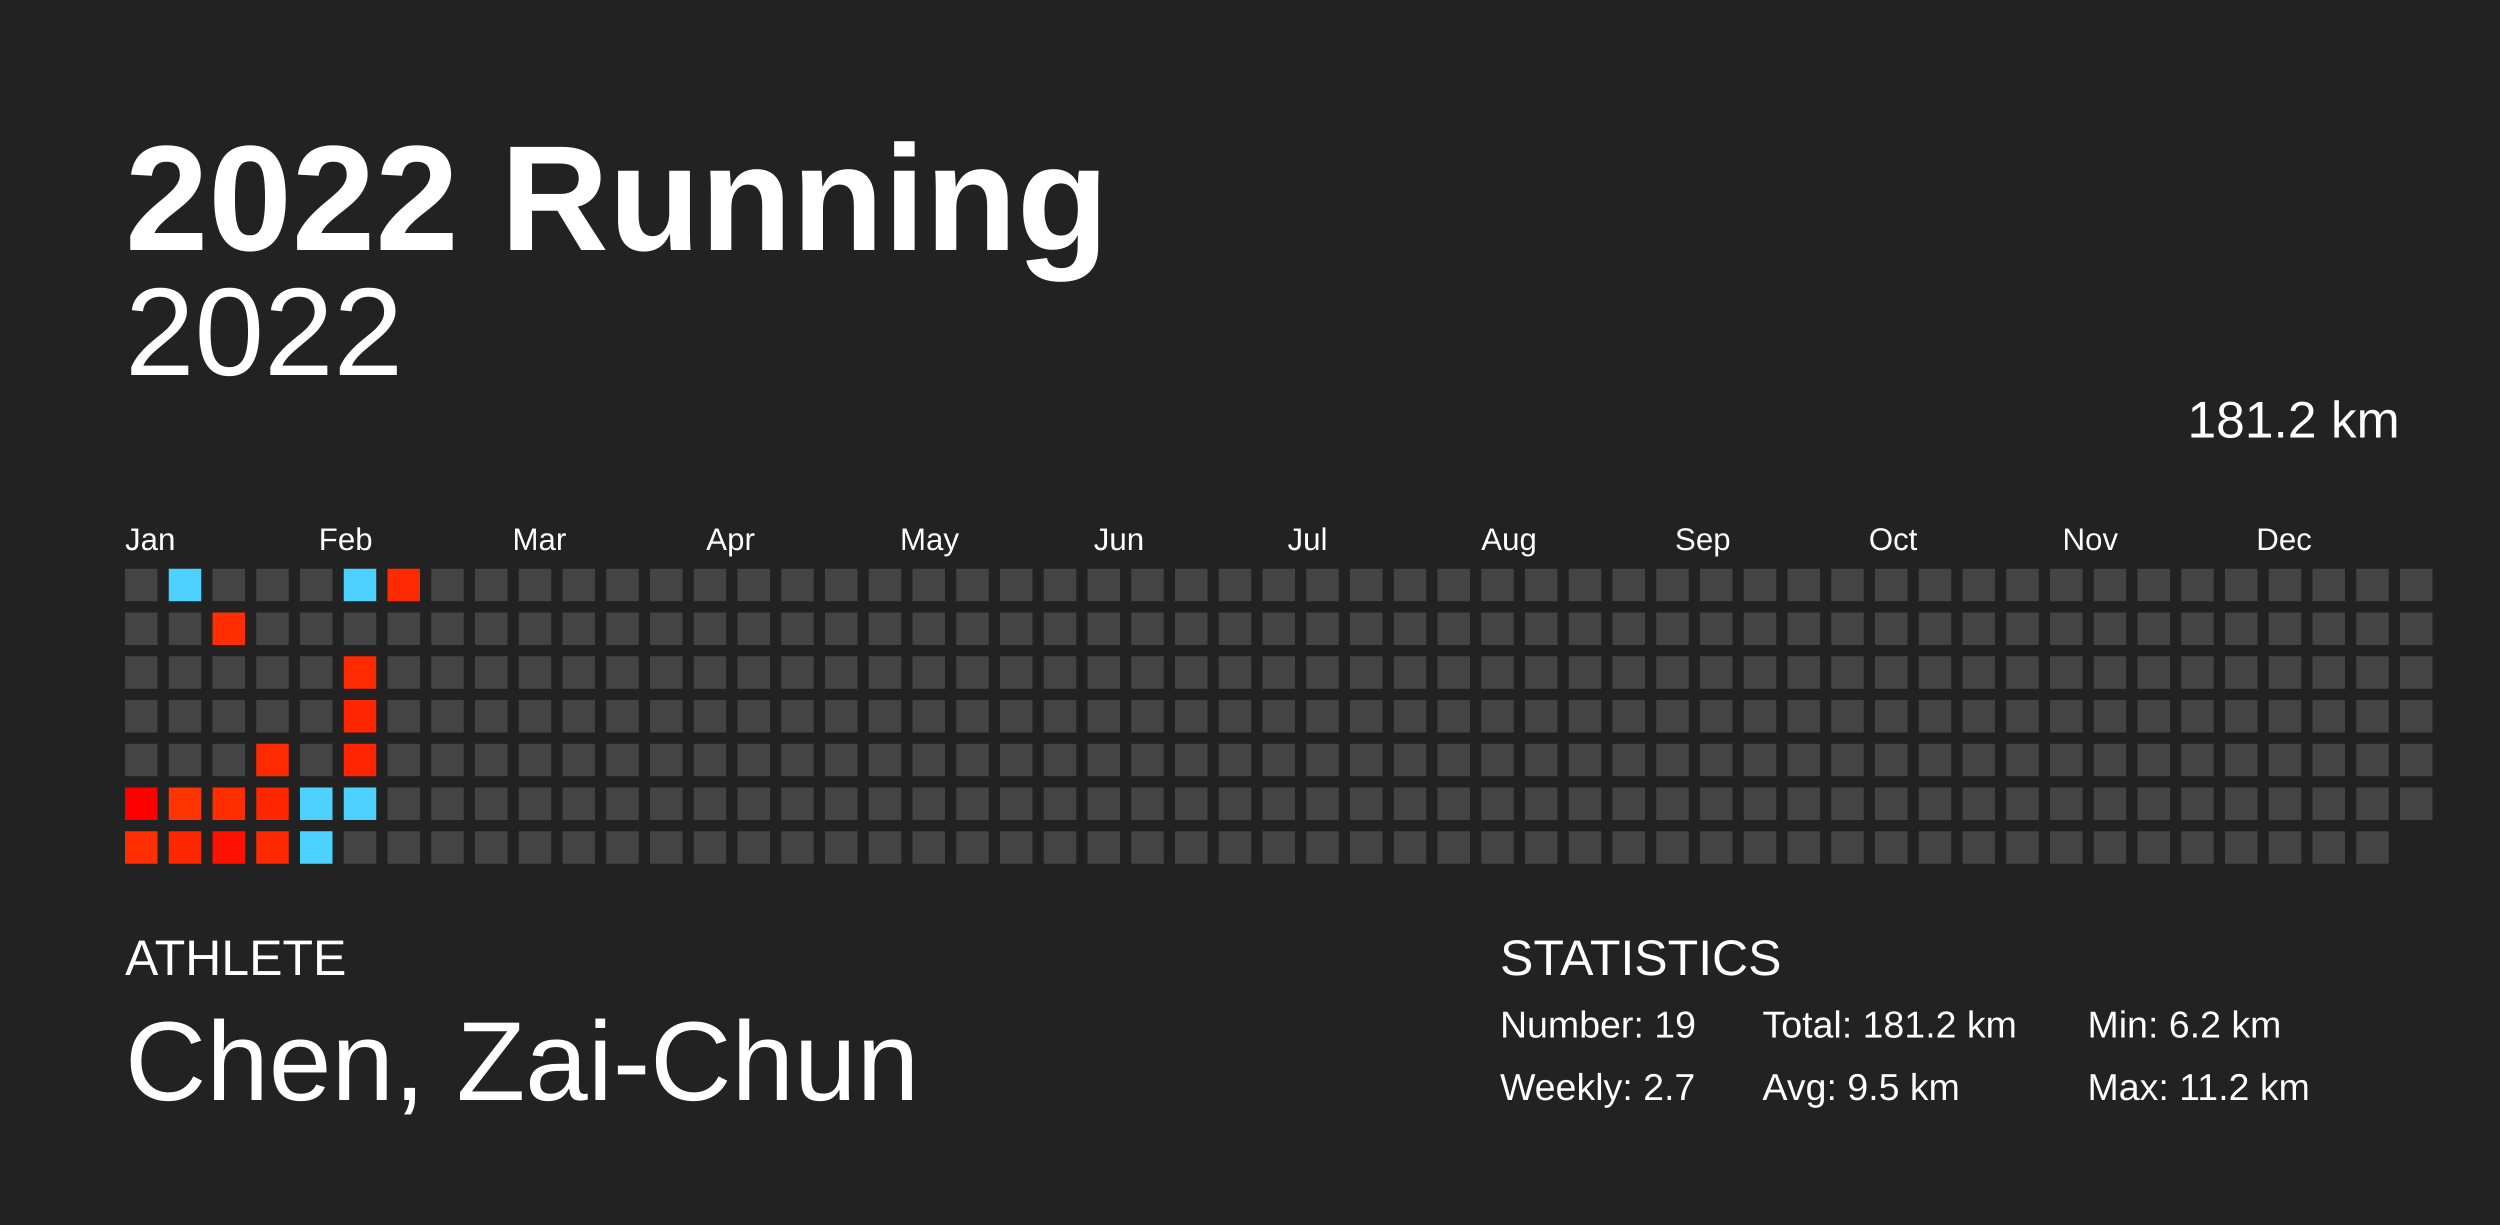
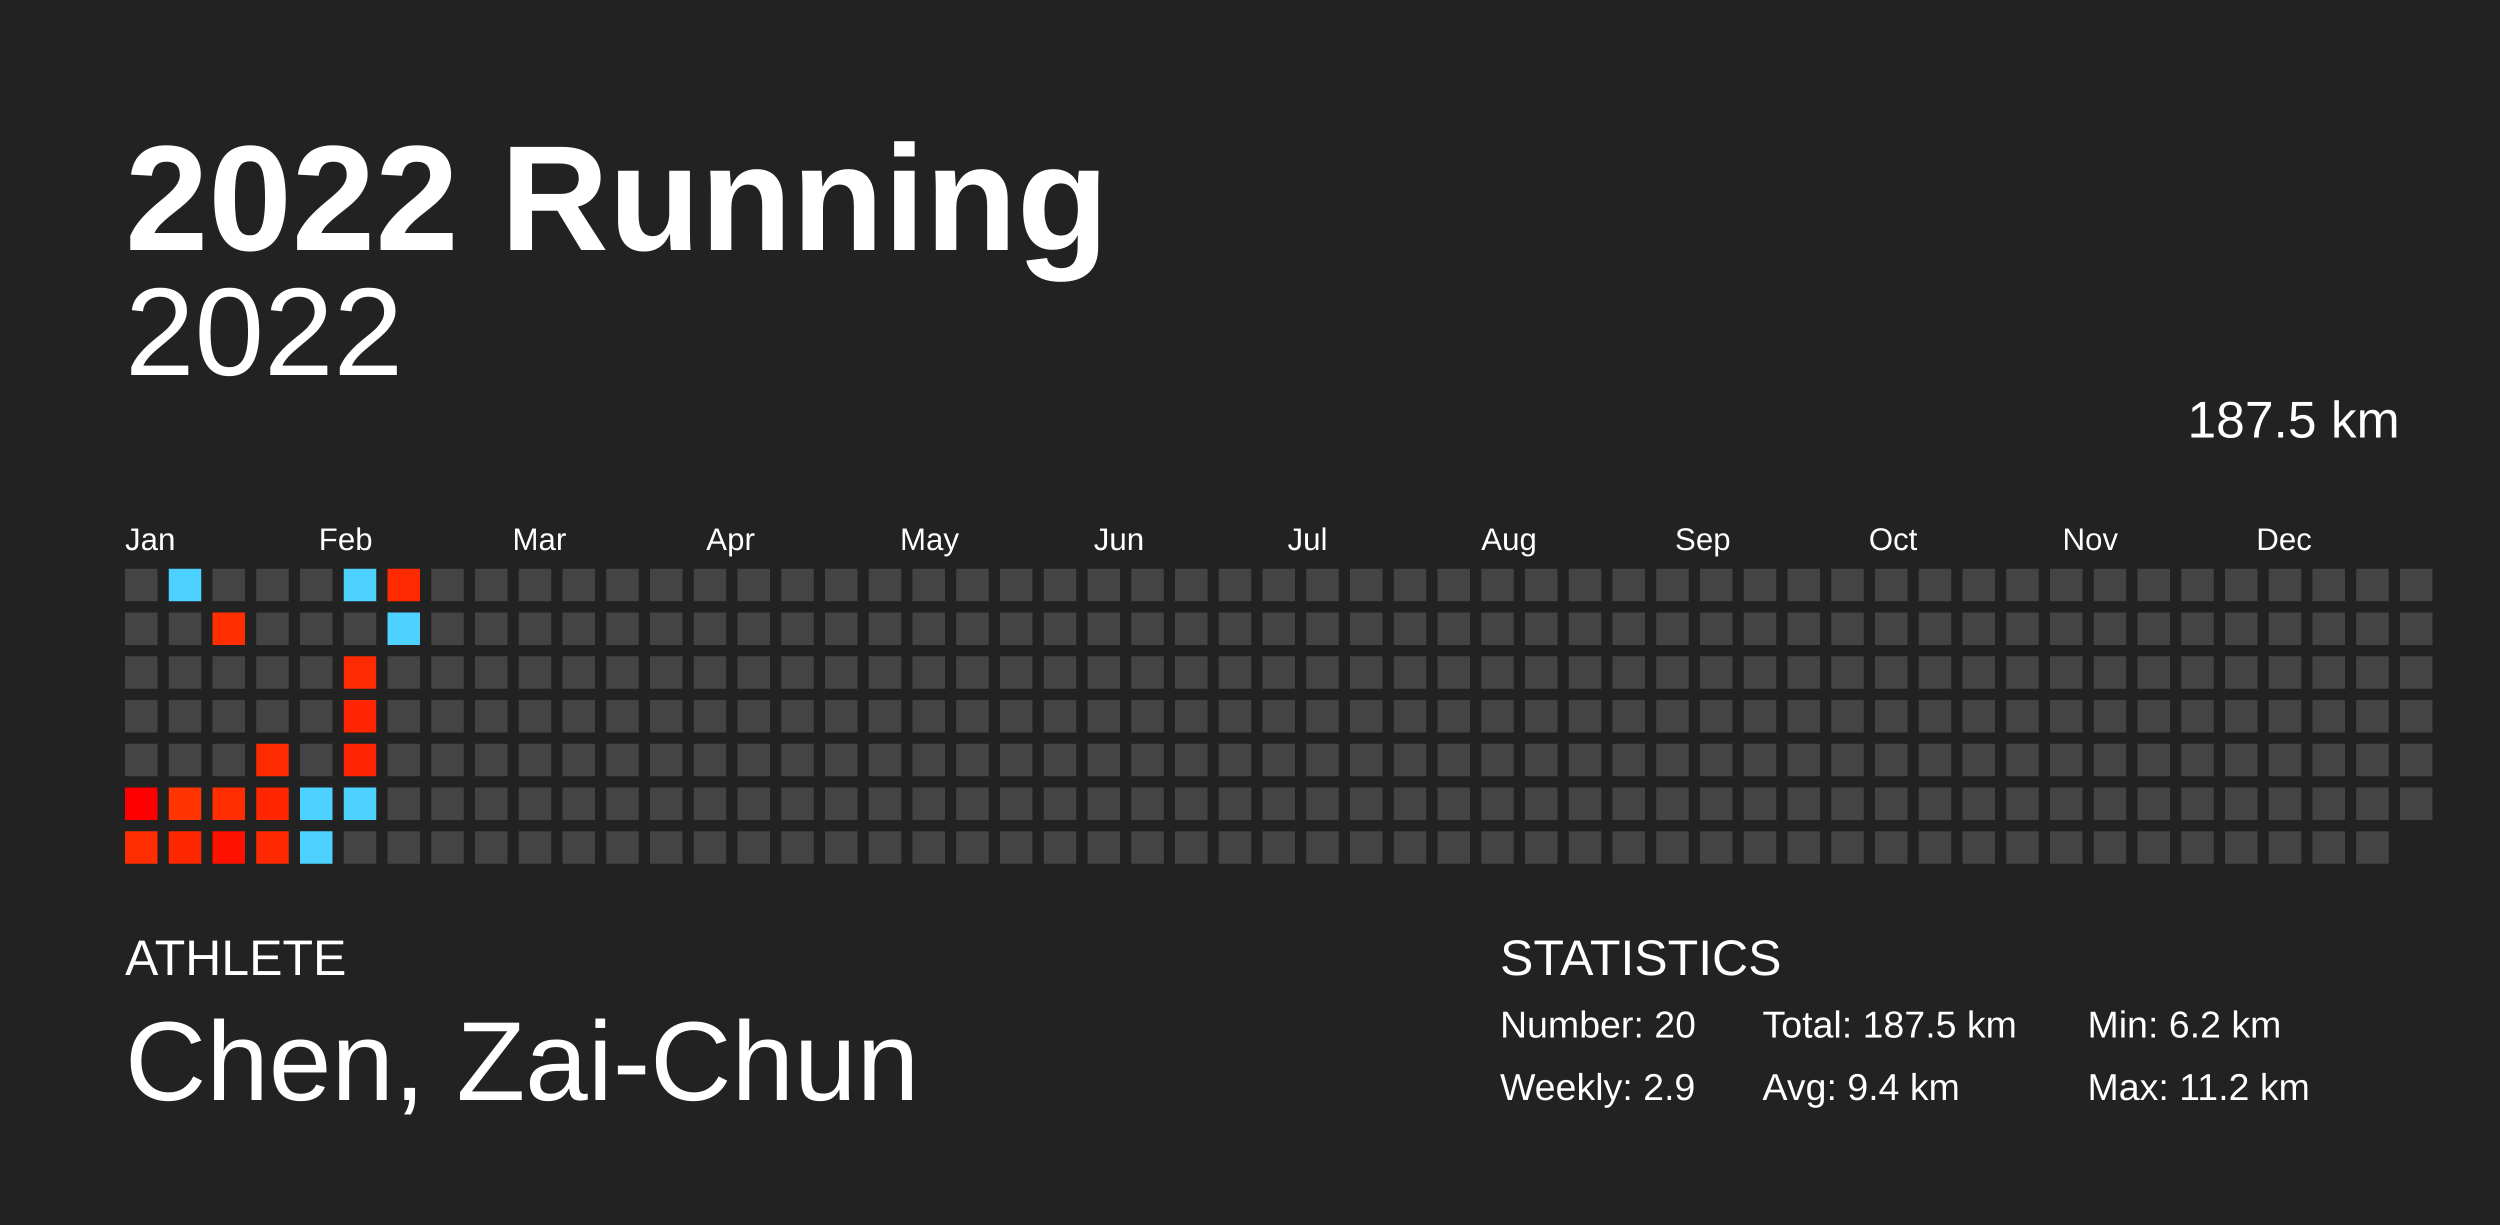
<svg xmlns="http://www.w3.org/2000/svg" baseProfile="full" height="98mm" version="1.1" viewBox="0,0,200,98" width="200mm">
  <defs />
  <rect fill="#222222" height="98" width="200" x="0" y="0" />
  <text fill="#FFFFFF" style="font-size:12px; font-family:Arial; font-weight:bold;" x="10" y="20">2022 Running</text>
  <text fill="#FFFFFF" style="font-size:4px; font-family:Arial" x="10" y="78">ATHLETE</text>
  <text fill="#FFFFFF" style="font-size:9px; font-family:Arial" x="10" y="88">Chen, Zai-Chun</text>
  <text fill="#FFFFFF" style="font-size:4px; font-family:Arial" x="120" y="78">STATISTICS</text>
-   <text fill="#FFFFFF" style="font-size:3px; font-family:Arial" x="120" y="83">Number: 19</text>
-   <text fill="#FFFFFF" style="font-size:3px; font-family:Arial" x="120" y="88">Weekly: 2.7</text>
-   <text fill="#FFFFFF" style="font-size:3px; font-family:Arial" x="141" y="83">Total: 181.2 km</text>
-   <text fill="#FFFFFF" style="font-size:3px; font-family:Arial" x="141" y="88">Avg: 9.5 km</text>
+   <text fill="#FFFFFF" style="font-size:3px; font-family:Arial" x="120" y="83">Number: 20</text>
+   <text fill="#FFFFFF" style="font-size:3px; font-family:Arial" x="120" y="88">Weekly: 2.9</text>
+   <text fill="#FFFFFF" style="font-size:3px; font-family:Arial" x="141" y="83">Total: 187.5 km</text>
+   <text fill="#FFFFFF" style="font-size:3px; font-family:Arial" x="141" y="88">Avg: 9.4 km</text>
  <text fill="#FFFFFF" style="font-size:3px; font-family:Arial" x="167" y="83">Min: 6.2 km</text>
  <text fill="#FFFFFF" style="font-size:3px; font-family:Arial" x="167" y="88">Max: 11.2 km</text>
  <text alignment-baseline="hanging" fill="#FFFFFF" style="font-size:10.0px; font-family:Arial;" x="10" y="30">2022</text>
-   <text alignment-baseline="hanging" fill="#FFFFFF" style="font-size:4.125px; font-family:Arial;" x="175" y="35">181.2 km</text>
+   <text alignment-baseline="hanging" fill="#FFFFFF" style="font-size:4.125px; font-family:Arial;" x="175" y="35">187.5 km</text>
  <text fill="#FFFFFF" style="font-size:2.5px; font-family:Arial" x="10.0" y="44">Jan</text>
  <text fill="#FFFFFF" style="font-size:2.5px; font-family:Arial" x="25.5" y="44">Feb</text>
  <text fill="#FFFFFF" style="font-size:2.5px; font-family:Arial" x="41.0" y="44">Mar</text>
  <text fill="#FFFFFF" style="font-size:2.5px; font-family:Arial" x="56.5" y="44">Apr</text>
  <text fill="#FFFFFF" style="font-size:2.5px; font-family:Arial" x="72.0" y="44">May</text>
  <text fill="#FFFFFF" style="font-size:2.5px; font-family:Arial" x="87.5" y="44">Jun</text>
  <text fill="#FFFFFF" style="font-size:2.5px; font-family:Arial" x="103.0" y="44">Jul</text>
  <text fill="#FFFFFF" style="font-size:2.5px; font-family:Arial" x="118.5" y="44">Aug</text>
  <text fill="#FFFFFF" style="font-size:2.5px; font-family:Arial" x="134.0" y="44">Sep</text>
  <text fill="#FFFFFF" style="font-size:2.5px; font-family:Arial" x="149.5" y="44">Oct</text>
  <text fill="#FFFFFF" style="font-size:2.5px; font-family:Arial" x="165.0" y="44">Nov</text>
  <text fill="#FFFFFF" style="font-size:2.5px; font-family:Arial" x="180.5" y="44">Dec</text>
  <rect fill="#444444" height="2.6" width="2.6" x="10.0" y="45.5" />
  <rect fill="#444444" height="2.6" width="2.6" x="10.0" y="49.0" />
  <rect fill="#444444" height="2.6" width="2.6" x="10.0" y="52.5" />
  <rect fill="#444444" height="2.6" width="2.6" x="10.0" y="56.0" />
  <rect fill="#444444" height="2.6" width="2.6" x="10.0" y="59.5" />
  <rect fill="#ff0000" height="2.6" width="2.6" x="10.0" y="63.0" />
  <rect fill="#ff2e00" height="2.6" width="2.6" x="10.0" y="66.5" />
  <rect fill="#4dd2ff" height="2.6" width="2.6" x="13.5" y="45.5" />
  <rect fill="#444444" height="2.6" width="2.6" x="13.5" y="49.0" />
  <rect fill="#444444" height="2.6" width="2.6" x="13.5" y="52.5" />
  <rect fill="#444444" height="2.6" width="2.6" x="13.5" y="56.0" />
  <rect fill="#444444" height="2.6" width="2.6" x="13.5" y="59.5" />
  <rect fill="#ff3400" height="2.6" width="2.6" x="13.5" y="63.0" />
  <rect fill="#ff2700" height="2.6" width="2.6" x="13.5" y="66.5" />
  <rect fill="#444444" height="2.6" width="2.6" x="17.0" y="45.5" />
  <rect fill="#ff2d00" height="2.6" width="2.6" x="17.0" y="49.0" />
  <rect fill="#444444" height="2.6" width="2.6" x="17.0" y="52.5" />
  <rect fill="#444444" height="2.6" width="2.6" x="17.0" y="56.0" />
  <rect fill="#444444" height="2.6" width="2.6" x="17.0" y="59.5" />
  <rect fill="#ff2d00" height="2.6" width="2.6" x="17.0" y="63.0" />
  <rect fill="#ff1100" height="2.6" width="2.6" x="17.0" y="66.5" />
  <rect fill="#444444" height="2.6" width="2.6" x="20.5" y="45.5" />
  <rect fill="#444444" height="2.6" width="2.6" x="20.5" y="49.0" />
  <rect fill="#444444" height="2.6" width="2.6" x="20.5" y="52.5" />
  <rect fill="#444444" height="2.6" width="2.6" x="20.5" y="56.0" />
  <rect fill="#ff2b00" height="2.6" width="2.6" x="20.5" y="59.5" />
  <rect fill="#ff2600" height="2.6" width="2.6" x="20.5" y="63.0" />
  <rect fill="#ff2800" height="2.6" width="2.6" x="20.5" y="66.5" />
  <rect fill="#444444" height="2.6" width="2.6" x="24.0" y="45.5" />
  <rect fill="#444444" height="2.6" width="2.6" x="24.0" y="49.0" />
  <rect fill="#444444" height="2.6" width="2.6" x="24.0" y="52.5" />
  <rect fill="#444444" height="2.6" width="2.6" x="24.0" y="56.0" />
  <rect fill="#444444" height="2.6" width="2.6" x="24.0" y="59.5" />
  <rect fill="#4dd2ff" height="2.6" width="2.6" x="24.0" y="63.0" />
  <rect fill="#4dd2ff" height="2.6" width="2.6" x="24.0" y="66.5" />
  <rect fill="#4dd2ff" height="2.6" width="2.6" x="27.5" y="45.5" />
  <rect fill="#444444" height="2.6" width="2.6" x="27.5" y="49.0" />
  <rect fill="#ff2b00" height="2.6" width="2.6" x="27.5" y="52.5" />
  <rect fill="#ff2500" height="2.6" width="2.6" x="27.5" y="56.0" />
  <rect fill="#ff2500" height="2.6" width="2.6" x="27.5" y="59.5" />
  <rect fill="#4dd2ff" height="2.6" width="2.6" x="27.5" y="63.0" />
  <rect fill="#444444" height="2.6" width="2.6" x="27.5" y="66.5" />
  <rect fill="#ff2a00" height="2.6" width="2.6" x="31.0" y="45.5" />
-   <rect fill="#444444" height="2.6" width="2.6" x="31.0" y="49.0" />
+   <rect fill="#4dd2ff" height="2.6" width="2.6" x="31.0" y="49.0" />
  <rect fill="#444444" height="2.6" width="2.6" x="31.0" y="52.5" />
  <rect fill="#444444" height="2.6" width="2.6" x="31.0" y="56.0" />
  <rect fill="#444444" height="2.6" width="2.6" x="31.0" y="59.5" />
  <rect fill="#444444" height="2.6" width="2.6" x="31.0" y="63.0" />
  <rect fill="#444444" height="2.6" width="2.6" x="31.0" y="66.5" />
  <rect fill="#444444" height="2.6" width="2.6" x="34.5" y="45.5" />
  <rect fill="#444444" height="2.6" width="2.6" x="34.5" y="49.0" />
  <rect fill="#444444" height="2.6" width="2.6" x="34.5" y="52.5" />
  <rect fill="#444444" height="2.6" width="2.6" x="34.5" y="56.0" />
  <rect fill="#444444" height="2.6" width="2.6" x="34.5" y="59.5" />
  <rect fill="#444444" height="2.6" width="2.6" x="34.5" y="63.0" />
  <rect fill="#444444" height="2.6" width="2.6" x="34.5" y="66.5" />
  <rect fill="#444444" height="2.6" width="2.6" x="38.0" y="45.5" />
  <rect fill="#444444" height="2.6" width="2.6" x="38.0" y="49.0" />
  <rect fill="#444444" height="2.6" width="2.6" x="38.0" y="52.5" />
  <rect fill="#444444" height="2.6" width="2.6" x="38.0" y="56.0" />
  <rect fill="#444444" height="2.6" width="2.6" x="38.0" y="59.5" />
  <rect fill="#444444" height="2.6" width="2.6" x="38.0" y="63.0" />
  <rect fill="#444444" height="2.6" width="2.6" x="38.0" y="66.5" />
  <rect fill="#444444" height="2.6" width="2.6" x="41.5" y="45.5" />
  <rect fill="#444444" height="2.6" width="2.6" x="41.5" y="49.0" />
  <rect fill="#444444" height="2.6" width="2.6" x="41.5" y="52.5" />
  <rect fill="#444444" height="2.6" width="2.6" x="41.5" y="56.0" />
  <rect fill="#444444" height="2.6" width="2.6" x="41.5" y="59.5" />
  <rect fill="#444444" height="2.6" width="2.6" x="41.5" y="63.0" />
  <rect fill="#444444" height="2.6" width="2.6" x="41.5" y="66.5" />
  <rect fill="#444444" height="2.6" width="2.6" x="45.0" y="45.5" />
  <rect fill="#444444" height="2.6" width="2.6" x="45.0" y="49.0" />
  <rect fill="#444444" height="2.6" width="2.6" x="45.0" y="52.5" />
  <rect fill="#444444" height="2.6" width="2.6" x="45.0" y="56.0" />
  <rect fill="#444444" height="2.6" width="2.6" x="45.0" y="59.5" />
  <rect fill="#444444" height="2.6" width="2.6" x="45.0" y="63.0" />
  <rect fill="#444444" height="2.6" width="2.6" x="45.0" y="66.5" />
  <rect fill="#444444" height="2.6" width="2.6" x="48.5" y="45.5" />
  <rect fill="#444444" height="2.6" width="2.6" x="48.5" y="49.0" />
  <rect fill="#444444" height="2.6" width="2.6" x="48.5" y="52.5" />
  <rect fill="#444444" height="2.6" width="2.6" x="48.5" y="56.0" />
  <rect fill="#444444" height="2.6" width="2.6" x="48.5" y="59.5" />
  <rect fill="#444444" height="2.6" width="2.6" x="48.5" y="63.0" />
  <rect fill="#444444" height="2.6" width="2.6" x="48.5" y="66.5" />
  <rect fill="#444444" height="2.6" width="2.6" x="52.0" y="45.5" />
  <rect fill="#444444" height="2.6" width="2.6" x="52.0" y="49.0" />
  <rect fill="#444444" height="2.6" width="2.6" x="52.0" y="52.5" />
  <rect fill="#444444" height="2.6" width="2.6" x="52.0" y="56.0" />
  <rect fill="#444444" height="2.6" width="2.6" x="52.0" y="59.5" />
  <rect fill="#444444" height="2.6" width="2.6" x="52.0" y="63.0" />
  <rect fill="#444444" height="2.6" width="2.6" x="52.0" y="66.5" />
  <rect fill="#444444" height="2.6" width="2.6" x="55.5" y="45.5" />
  <rect fill="#444444" height="2.6" width="2.6" x="55.5" y="49.0" />
  <rect fill="#444444" height="2.6" width="2.6" x="55.5" y="52.5" />
  <rect fill="#444444" height="2.6" width="2.6" x="55.5" y="56.0" />
  <rect fill="#444444" height="2.6" width="2.6" x="55.5" y="59.5" />
  <rect fill="#444444" height="2.6" width="2.6" x="55.5" y="63.0" />
  <rect fill="#444444" height="2.6" width="2.6" x="55.5" y="66.5" />
  <rect fill="#444444" height="2.6" width="2.6" x="59.0" y="45.5" />
  <rect fill="#444444" height="2.6" width="2.6" x="59.0" y="49.0" />
  <rect fill="#444444" height="2.6" width="2.6" x="59.0" y="52.5" />
  <rect fill="#444444" height="2.6" width="2.6" x="59.0" y="56.0" />
  <rect fill="#444444" height="2.6" width="2.6" x="59.0" y="59.5" />
  <rect fill="#444444" height="2.6" width="2.6" x="59.0" y="63.0" />
  <rect fill="#444444" height="2.6" width="2.6" x="59.0" y="66.5" />
  <rect fill="#444444" height="2.6" width="2.6" x="62.5" y="45.5" />
  <rect fill="#444444" height="2.6" width="2.6" x="62.5" y="49.0" />
  <rect fill="#444444" height="2.6" width="2.6" x="62.5" y="52.5" />
  <rect fill="#444444" height="2.6" width="2.6" x="62.5" y="56.0" />
  <rect fill="#444444" height="2.6" width="2.6" x="62.5" y="59.5" />
  <rect fill="#444444" height="2.6" width="2.6" x="62.5" y="63.0" />
  <rect fill="#444444" height="2.6" width="2.6" x="62.5" y="66.5" />
  <rect fill="#444444" height="2.6" width="2.6" x="66.0" y="45.5" />
  <rect fill="#444444" height="2.6" width="2.6" x="66.0" y="49.0" />
  <rect fill="#444444" height="2.6" width="2.6" x="66.0" y="52.5" />
  <rect fill="#444444" height="2.6" width="2.6" x="66.0" y="56.0" />
  <rect fill="#444444" height="2.6" width="2.6" x="66.0" y="59.5" />
  <rect fill="#444444" height="2.6" width="2.6" x="66.0" y="63.0" />
  <rect fill="#444444" height="2.6" width="2.6" x="66.0" y="66.5" />
  <rect fill="#444444" height="2.6" width="2.6" x="69.5" y="45.5" />
  <rect fill="#444444" height="2.6" width="2.6" x="69.5" y="49.0" />
  <rect fill="#444444" height="2.6" width="2.6" x="69.5" y="52.5" />
  <rect fill="#444444" height="2.6" width="2.6" x="69.5" y="56.0" />
  <rect fill="#444444" height="2.6" width="2.6" x="69.5" y="59.5" />
  <rect fill="#444444" height="2.6" width="2.6" x="69.5" y="63.0" />
  <rect fill="#444444" height="2.6" width="2.6" x="69.5" y="66.5" />
  <rect fill="#444444" height="2.6" width="2.6" x="73.0" y="45.5" />
  <rect fill="#444444" height="2.6" width="2.6" x="73.0" y="49.0" />
  <rect fill="#444444" height="2.6" width="2.6" x="73.0" y="52.5" />
  <rect fill="#444444" height="2.6" width="2.6" x="73.0" y="56.0" />
  <rect fill="#444444" height="2.6" width="2.6" x="73.0" y="59.5" />
  <rect fill="#444444" height="2.6" width="2.6" x="73.0" y="63.0" />
  <rect fill="#444444" height="2.6" width="2.6" x="73.0" y="66.5" />
  <rect fill="#444444" height="2.6" width="2.6" x="76.5" y="45.5" />
  <rect fill="#444444" height="2.6" width="2.6" x="76.5" y="49.0" />
  <rect fill="#444444" height="2.6" width="2.6" x="76.5" y="52.5" />
  <rect fill="#444444" height="2.6" width="2.6" x="76.5" y="56.0" />
  <rect fill="#444444" height="2.6" width="2.6" x="76.5" y="59.5" />
  <rect fill="#444444" height="2.6" width="2.6" x="76.5" y="63.0" />
  <rect fill="#444444" height="2.6" width="2.6" x="76.5" y="66.5" />
  <rect fill="#444444" height="2.6" width="2.6" x="80.0" y="45.5" />
  <rect fill="#444444" height="2.6" width="2.6" x="80.0" y="49.0" />
  <rect fill="#444444" height="2.6" width="2.6" x="80.0" y="52.5" />
  <rect fill="#444444" height="2.6" width="2.6" x="80.0" y="56.0" />
  <rect fill="#444444" height="2.6" width="2.6" x="80.0" y="59.5" />
  <rect fill="#444444" height="2.6" width="2.6" x="80.0" y="63.0" />
  <rect fill="#444444" height="2.6" width="2.6" x="80.0" y="66.5" />
  <rect fill="#444444" height="2.6" width="2.6" x="83.5" y="45.5" />
  <rect fill="#444444" height="2.6" width="2.6" x="83.5" y="49.0" />
  <rect fill="#444444" height="2.6" width="2.6" x="83.5" y="52.5" />
  <rect fill="#444444" height="2.6" width="2.6" x="83.5" y="56.0" />
  <rect fill="#444444" height="2.6" width="2.6" x="83.5" y="59.5" />
  <rect fill="#444444" height="2.6" width="2.6" x="83.5" y="63.0" />
  <rect fill="#444444" height="2.6" width="2.6" x="83.5" y="66.5" />
  <rect fill="#444444" height="2.6" width="2.6" x="87.0" y="45.5" />
  <rect fill="#444444" height="2.6" width="2.6" x="87.0" y="49.0" />
  <rect fill="#444444" height="2.6" width="2.6" x="87.0" y="52.5" />
  <rect fill="#444444" height="2.6" width="2.6" x="87.0" y="56.0" />
  <rect fill="#444444" height="2.6" width="2.6" x="87.0" y="59.5" />
  <rect fill="#444444" height="2.6" width="2.6" x="87.0" y="63.0" />
  <rect fill="#444444" height="2.6" width="2.6" x="87.0" y="66.5" />
  <rect fill="#444444" height="2.6" width="2.6" x="90.5" y="45.5" />
  <rect fill="#444444" height="2.6" width="2.6" x="90.5" y="49.0" />
  <rect fill="#444444" height="2.6" width="2.6" x="90.5" y="52.5" />
  <rect fill="#444444" height="2.6" width="2.6" x="90.5" y="56.0" />
  <rect fill="#444444" height="2.6" width="2.6" x="90.5" y="59.5" />
  <rect fill="#444444" height="2.6" width="2.6" x="90.5" y="63.0" />
  <rect fill="#444444" height="2.6" width="2.6" x="90.5" y="66.5" />
  <rect fill="#444444" height="2.6" width="2.6" x="94.0" y="45.5" />
  <rect fill="#444444" height="2.6" width="2.6" x="94.0" y="49.0" />
  <rect fill="#444444" height="2.6" width="2.6" x="94.0" y="52.5" />
  <rect fill="#444444" height="2.6" width="2.6" x="94.0" y="56.0" />
  <rect fill="#444444" height="2.6" width="2.6" x="94.0" y="59.5" />
  <rect fill="#444444" height="2.6" width="2.6" x="94.0" y="63.0" />
  <rect fill="#444444" height="2.6" width="2.6" x="94.0" y="66.5" />
  <rect fill="#444444" height="2.6" width="2.6" x="97.5" y="45.5" />
  <rect fill="#444444" height="2.6" width="2.6" x="97.5" y="49.0" />
  <rect fill="#444444" height="2.6" width="2.6" x="97.5" y="52.5" />
  <rect fill="#444444" height="2.6" width="2.6" x="97.5" y="56.0" />
  <rect fill="#444444" height="2.6" width="2.6" x="97.5" y="59.5" />
  <rect fill="#444444" height="2.6" width="2.6" x="97.5" y="63.0" />
  <rect fill="#444444" height="2.6" width="2.6" x="97.5" y="66.5" />
  <rect fill="#444444" height="2.6" width="2.6" x="101.0" y="45.5" />
  <rect fill="#444444" height="2.6" width="2.6" x="101.0" y="49.0" />
  <rect fill="#444444" height="2.6" width="2.6" x="101.0" y="52.5" />
  <rect fill="#444444" height="2.6" width="2.6" x="101.0" y="56.0" />
  <rect fill="#444444" height="2.6" width="2.6" x="101.0" y="59.5" />
  <rect fill="#444444" height="2.6" width="2.6" x="101.0" y="63.0" />
  <rect fill="#444444" height="2.6" width="2.6" x="101.0" y="66.5" />
  <rect fill="#444444" height="2.6" width="2.6" x="104.5" y="45.5" />
  <rect fill="#444444" height="2.6" width="2.6" x="104.5" y="49.0" />
  <rect fill="#444444" height="2.6" width="2.6" x="104.5" y="52.5" />
  <rect fill="#444444" height="2.6" width="2.6" x="104.5" y="56.0" />
  <rect fill="#444444" height="2.6" width="2.6" x="104.5" y="59.5" />
  <rect fill="#444444" height="2.6" width="2.6" x="104.5" y="63.0" />
  <rect fill="#444444" height="2.6" width="2.6" x="104.5" y="66.5" />
  <rect fill="#444444" height="2.6" width="2.6" x="108.0" y="45.5" />
  <rect fill="#444444" height="2.6" width="2.6" x="108.0" y="49.0" />
  <rect fill="#444444" height="2.6" width="2.6" x="108.0" y="52.5" />
  <rect fill="#444444" height="2.6" width="2.6" x="108.0" y="56.0" />
  <rect fill="#444444" height="2.6" width="2.6" x="108.0" y="59.5" />
  <rect fill="#444444" height="2.6" width="2.6" x="108.0" y="63.0" />
  <rect fill="#444444" height="2.6" width="2.6" x="108.0" y="66.5" />
  <rect fill="#444444" height="2.6" width="2.6" x="111.5" y="45.5" />
  <rect fill="#444444" height="2.6" width="2.6" x="111.5" y="49.0" />
  <rect fill="#444444" height="2.6" width="2.6" x="111.5" y="52.5" />
  <rect fill="#444444" height="2.6" width="2.6" x="111.5" y="56.0" />
  <rect fill="#444444" height="2.6" width="2.6" x="111.5" y="59.5" />
  <rect fill="#444444" height="2.6" width="2.6" x="111.5" y="63.0" />
  <rect fill="#444444" height="2.6" width="2.6" x="111.5" y="66.5" />
  <rect fill="#444444" height="2.6" width="2.6" x="115.0" y="45.5" />
  <rect fill="#444444" height="2.6" width="2.6" x="115.0" y="49.0" />
  <rect fill="#444444" height="2.6" width="2.6" x="115.0" y="52.5" />
  <rect fill="#444444" height="2.6" width="2.6" x="115.0" y="56.0" />
  <rect fill="#444444" height="2.6" width="2.6" x="115.0" y="59.5" />
  <rect fill="#444444" height="2.6" width="2.6" x="115.0" y="63.0" />
  <rect fill="#444444" height="2.6" width="2.6" x="115.0" y="66.5" />
  <rect fill="#444444" height="2.6" width="2.6" x="118.5" y="45.5" />
  <rect fill="#444444" height="2.6" width="2.6" x="118.5" y="49.0" />
  <rect fill="#444444" height="2.6" width="2.6" x="118.5" y="52.5" />
  <rect fill="#444444" height="2.6" width="2.6" x="118.5" y="56.0" />
  <rect fill="#444444" height="2.6" width="2.6" x="118.5" y="59.5" />
  <rect fill="#444444" height="2.6" width="2.6" x="118.5" y="63.0" />
  <rect fill="#444444" height="2.6" width="2.6" x="118.5" y="66.5" />
  <rect fill="#444444" height="2.6" width="2.6" x="122.0" y="45.5" />
  <rect fill="#444444" height="2.6" width="2.6" x="122.0" y="49.0" />
  <rect fill="#444444" height="2.6" width="2.6" x="122.0" y="52.5" />
  <rect fill="#444444" height="2.6" width="2.6" x="122.0" y="56.0" />
  <rect fill="#444444" height="2.6" width="2.6" x="122.0" y="59.5" />
  <rect fill="#444444" height="2.6" width="2.6" x="122.0" y="63.0" />
  <rect fill="#444444" height="2.6" width="2.6" x="122.0" y="66.5" />
  <rect fill="#444444" height="2.6" width="2.6" x="125.5" y="45.5" />
  <rect fill="#444444" height="2.6" width="2.6" x="125.5" y="49.0" />
  <rect fill="#444444" height="2.6" width="2.6" x="125.5" y="52.5" />
  <rect fill="#444444" height="2.6" width="2.6" x="125.5" y="56.0" />
  <rect fill="#444444" height="2.6" width="2.6" x="125.5" y="59.5" />
  <rect fill="#444444" height="2.6" width="2.6" x="125.5" y="63.0" />
  <rect fill="#444444" height="2.6" width="2.6" x="125.5" y="66.5" />
  <rect fill="#444444" height="2.6" width="2.6" x="129.0" y="45.5" />
  <rect fill="#444444" height="2.6" width="2.6" x="129.0" y="49.0" />
  <rect fill="#444444" height="2.6" width="2.6" x="129.0" y="52.5" />
  <rect fill="#444444" height="2.6" width="2.6" x="129.0" y="56.0" />
  <rect fill="#444444" height="2.6" width="2.6" x="129.0" y="59.5" />
  <rect fill="#444444" height="2.6" width="2.6" x="129.0" y="63.0" />
  <rect fill="#444444" height="2.6" width="2.6" x="129.0" y="66.5" />
  <rect fill="#444444" height="2.6" width="2.6" x="132.5" y="45.5" />
  <rect fill="#444444" height="2.6" width="2.6" x="132.5" y="49.0" />
  <rect fill="#444444" height="2.6" width="2.6" x="132.5" y="52.5" />
  <rect fill="#444444" height="2.6" width="2.6" x="132.5" y="56.0" />
  <rect fill="#444444" height="2.6" width="2.6" x="132.5" y="59.5" />
  <rect fill="#444444" height="2.6" width="2.6" x="132.5" y="63.0" />
  <rect fill="#444444" height="2.6" width="2.6" x="132.5" y="66.5" />
  <rect fill="#444444" height="2.6" width="2.6" x="136.0" y="45.5" />
  <rect fill="#444444" height="2.6" width="2.6" x="136.0" y="49.0" />
  <rect fill="#444444" height="2.6" width="2.6" x="136.0" y="52.5" />
  <rect fill="#444444" height="2.6" width="2.6" x="136.0" y="56.0" />
  <rect fill="#444444" height="2.6" width="2.6" x="136.0" y="59.5" />
  <rect fill="#444444" height="2.6" width="2.6" x="136.0" y="63.0" />
  <rect fill="#444444" height="2.6" width="2.6" x="136.0" y="66.5" />
  <rect fill="#444444" height="2.6" width="2.6" x="139.5" y="45.5" />
  <rect fill="#444444" height="2.6" width="2.6" x="139.5" y="49.0" />
  <rect fill="#444444" height="2.6" width="2.6" x="139.5" y="52.5" />
  <rect fill="#444444" height="2.6" width="2.6" x="139.5" y="56.0" />
  <rect fill="#444444" height="2.6" width="2.6" x="139.5" y="59.5" />
  <rect fill="#444444" height="2.6" width="2.6" x="139.5" y="63.0" />
  <rect fill="#444444" height="2.6" width="2.6" x="139.5" y="66.5" />
  <rect fill="#444444" height="2.6" width="2.6" x="143.0" y="45.5" />
  <rect fill="#444444" height="2.6" width="2.6" x="143.0" y="49.0" />
  <rect fill="#444444" height="2.6" width="2.6" x="143.0" y="52.5" />
  <rect fill="#444444" height="2.6" width="2.6" x="143.0" y="56.0" />
  <rect fill="#444444" height="2.6" width="2.6" x="143.0" y="59.5" />
  <rect fill="#444444" height="2.6" width="2.6" x="143.0" y="63.0" />
  <rect fill="#444444" height="2.6" width="2.6" x="143.0" y="66.5" />
  <rect fill="#444444" height="2.6" width="2.6" x="146.5" y="45.5" />
  <rect fill="#444444" height="2.6" width="2.6" x="146.5" y="49.0" />
  <rect fill="#444444" height="2.6" width="2.6" x="146.5" y="52.5" />
  <rect fill="#444444" height="2.6" width="2.6" x="146.5" y="56.0" />
  <rect fill="#444444" height="2.6" width="2.6" x="146.5" y="59.5" />
  <rect fill="#444444" height="2.6" width="2.6" x="146.5" y="63.0" />
  <rect fill="#444444" height="2.6" width="2.6" x="146.5" y="66.5" />
  <rect fill="#444444" height="2.6" width="2.6" x="150.0" y="45.5" />
  <rect fill="#444444" height="2.6" width="2.6" x="150.0" y="49.0" />
  <rect fill="#444444" height="2.6" width="2.6" x="150.0" y="52.5" />
  <rect fill="#444444" height="2.6" width="2.6" x="150.0" y="56.0" />
  <rect fill="#444444" height="2.6" width="2.6" x="150.0" y="59.5" />
  <rect fill="#444444" height="2.6" width="2.6" x="150.0" y="63.0" />
  <rect fill="#444444" height="2.6" width="2.6" x="150.0" y="66.5" />
  <rect fill="#444444" height="2.6" width="2.6" x="153.5" y="45.5" />
  <rect fill="#444444" height="2.6" width="2.6" x="153.5" y="49.0" />
  <rect fill="#444444" height="2.6" width="2.6" x="153.5" y="52.5" />
  <rect fill="#444444" height="2.6" width="2.6" x="153.5" y="56.0" />
  <rect fill="#444444" height="2.6" width="2.6" x="153.5" y="59.5" />
  <rect fill="#444444" height="2.6" width="2.6" x="153.5" y="63.0" />
  <rect fill="#444444" height="2.6" width="2.6" x="153.5" y="66.5" />
  <rect fill="#444444" height="2.6" width="2.6" x="157.0" y="45.5" />
  <rect fill="#444444" height="2.6" width="2.6" x="157.0" y="49.0" />
  <rect fill="#444444" height="2.6" width="2.6" x="157.0" y="52.5" />
  <rect fill="#444444" height="2.6" width="2.6" x="157.0" y="56.0" />
  <rect fill="#444444" height="2.6" width="2.6" x="157.0" y="59.5" />
  <rect fill="#444444" height="2.6" width="2.6" x="157.0" y="63.0" />
  <rect fill="#444444" height="2.6" width="2.6" x="157.0" y="66.5" />
  <rect fill="#444444" height="2.6" width="2.6" x="160.5" y="45.5" />
  <rect fill="#444444" height="2.6" width="2.6" x="160.5" y="49.0" />
  <rect fill="#444444" height="2.6" width="2.6" x="160.5" y="52.5" />
  <rect fill="#444444" height="2.6" width="2.6" x="160.5" y="56.0" />
  <rect fill="#444444" height="2.6" width="2.6" x="160.5" y="59.5" />
  <rect fill="#444444" height="2.6" width="2.6" x="160.5" y="63.0" />
  <rect fill="#444444" height="2.6" width="2.6" x="160.5" y="66.5" />
  <rect fill="#444444" height="2.6" width="2.6" x="164.0" y="45.5" />
  <rect fill="#444444" height="2.6" width="2.6" x="164.0" y="49.0" />
  <rect fill="#444444" height="2.6" width="2.6" x="164.0" y="52.5" />
  <rect fill="#444444" height="2.6" width="2.6" x="164.0" y="56.0" />
  <rect fill="#444444" height="2.6" width="2.6" x="164.0" y="59.5" />
  <rect fill="#444444" height="2.6" width="2.6" x="164.0" y="63.0" />
  <rect fill="#444444" height="2.6" width="2.6" x="164.0" y="66.5" />
  <rect fill="#444444" height="2.6" width="2.6" x="167.5" y="45.5" />
  <rect fill="#444444" height="2.6" width="2.6" x="167.5" y="49.0" />
  <rect fill="#444444" height="2.6" width="2.6" x="167.5" y="52.5" />
  <rect fill="#444444" height="2.6" width="2.6" x="167.5" y="56.0" />
  <rect fill="#444444" height="2.6" width="2.6" x="167.5" y="59.5" />
  <rect fill="#444444" height="2.6" width="2.6" x="167.5" y="63.0" />
  <rect fill="#444444" height="2.6" width="2.6" x="167.5" y="66.5" />
  <rect fill="#444444" height="2.6" width="2.6" x="171.0" y="45.5" />
  <rect fill="#444444" height="2.6" width="2.6" x="171.0" y="49.0" />
  <rect fill="#444444" height="2.6" width="2.6" x="171.0" y="52.5" />
  <rect fill="#444444" height="2.6" width="2.6" x="171.0" y="56.0" />
  <rect fill="#444444" height="2.6" width="2.6" x="171.0" y="59.5" />
  <rect fill="#444444" height="2.6" width="2.6" x="171.0" y="63.0" />
  <rect fill="#444444" height="2.6" width="2.6" x="171.0" y="66.5" />
  <rect fill="#444444" height="2.6" width="2.6" x="174.5" y="45.5" />
  <rect fill="#444444" height="2.6" width="2.6" x="174.5" y="49.0" />
  <rect fill="#444444" height="2.6" width="2.6" x="174.5" y="52.5" />
  <rect fill="#444444" height="2.6" width="2.6" x="174.5" y="56.0" />
  <rect fill="#444444" height="2.6" width="2.6" x="174.5" y="59.5" />
  <rect fill="#444444" height="2.6" width="2.6" x="174.5" y="63.0" />
  <rect fill="#444444" height="2.6" width="2.6" x="174.5" y="66.5" />
  <rect fill="#444444" height="2.6" width="2.6" x="178.0" y="45.5" />
  <rect fill="#444444" height="2.6" width="2.6" x="178.0" y="49.0" />
  <rect fill="#444444" height="2.6" width="2.6" x="178.0" y="52.5" />
  <rect fill="#444444" height="2.6" width="2.6" x="178.0" y="56.0" />
  <rect fill="#444444" height="2.6" width="2.6" x="178.0" y="59.5" />
  <rect fill="#444444" height="2.6" width="2.6" x="178.0" y="63.0" />
  <rect fill="#444444" height="2.6" width="2.6" x="178.0" y="66.5" />
  <rect fill="#444444" height="2.6" width="2.6" x="181.5" y="45.5" />
  <rect fill="#444444" height="2.6" width="2.6" x="181.5" y="49.0" />
  <rect fill="#444444" height="2.6" width="2.6" x="181.5" y="52.5" />
  <rect fill="#444444" height="2.6" width="2.6" x="181.5" y="56.0" />
  <rect fill="#444444" height="2.6" width="2.6" x="181.5" y="59.5" />
  <rect fill="#444444" height="2.6" width="2.6" x="181.5" y="63.0" />
  <rect fill="#444444" height="2.6" width="2.6" x="181.5" y="66.5" />
  <rect fill="#444444" height="2.6" width="2.6" x="185.0" y="45.5" />
  <rect fill="#444444" height="2.6" width="2.6" x="185.0" y="49.0" />
  <rect fill="#444444" height="2.6" width="2.6" x="185.0" y="52.5" />
  <rect fill="#444444" height="2.6" width="2.6" x="185.0" y="56.0" />
  <rect fill="#444444" height="2.6" width="2.6" x="185.0" y="59.5" />
  <rect fill="#444444" height="2.6" width="2.6" x="185.0" y="63.0" />
  <rect fill="#444444" height="2.6" width="2.6" x="185.0" y="66.5" />
  <rect fill="#444444" height="2.6" width="2.6" x="188.5" y="45.5" />
  <rect fill="#444444" height="2.6" width="2.6" x="188.5" y="49.0" />
  <rect fill="#444444" height="2.6" width="2.6" x="188.5" y="52.5" />
  <rect fill="#444444" height="2.6" width="2.6" x="188.5" y="56.0" />
  <rect fill="#444444" height="2.6" width="2.6" x="188.5" y="59.5" />
  <rect fill="#444444" height="2.6" width="2.6" x="188.5" y="63.0" />
  <rect fill="#444444" height="2.6" width="2.6" x="188.5" y="66.5" />
  <rect fill="#444444" height="2.6" width="2.6" x="192.0" y="45.5" />
  <rect fill="#444444" height="2.6" width="2.6" x="192.0" y="49.0" />
  <rect fill="#444444" height="2.6" width="2.6" x="192.0" y="52.5" />
  <rect fill="#444444" height="2.6" width="2.6" x="192.0" y="56.0" />
  <rect fill="#444444" height="2.6" width="2.6" x="192.0" y="59.5" />
  <rect fill="#444444" height="2.6" width="2.6" x="192.0" y="63.0" />
</svg>
